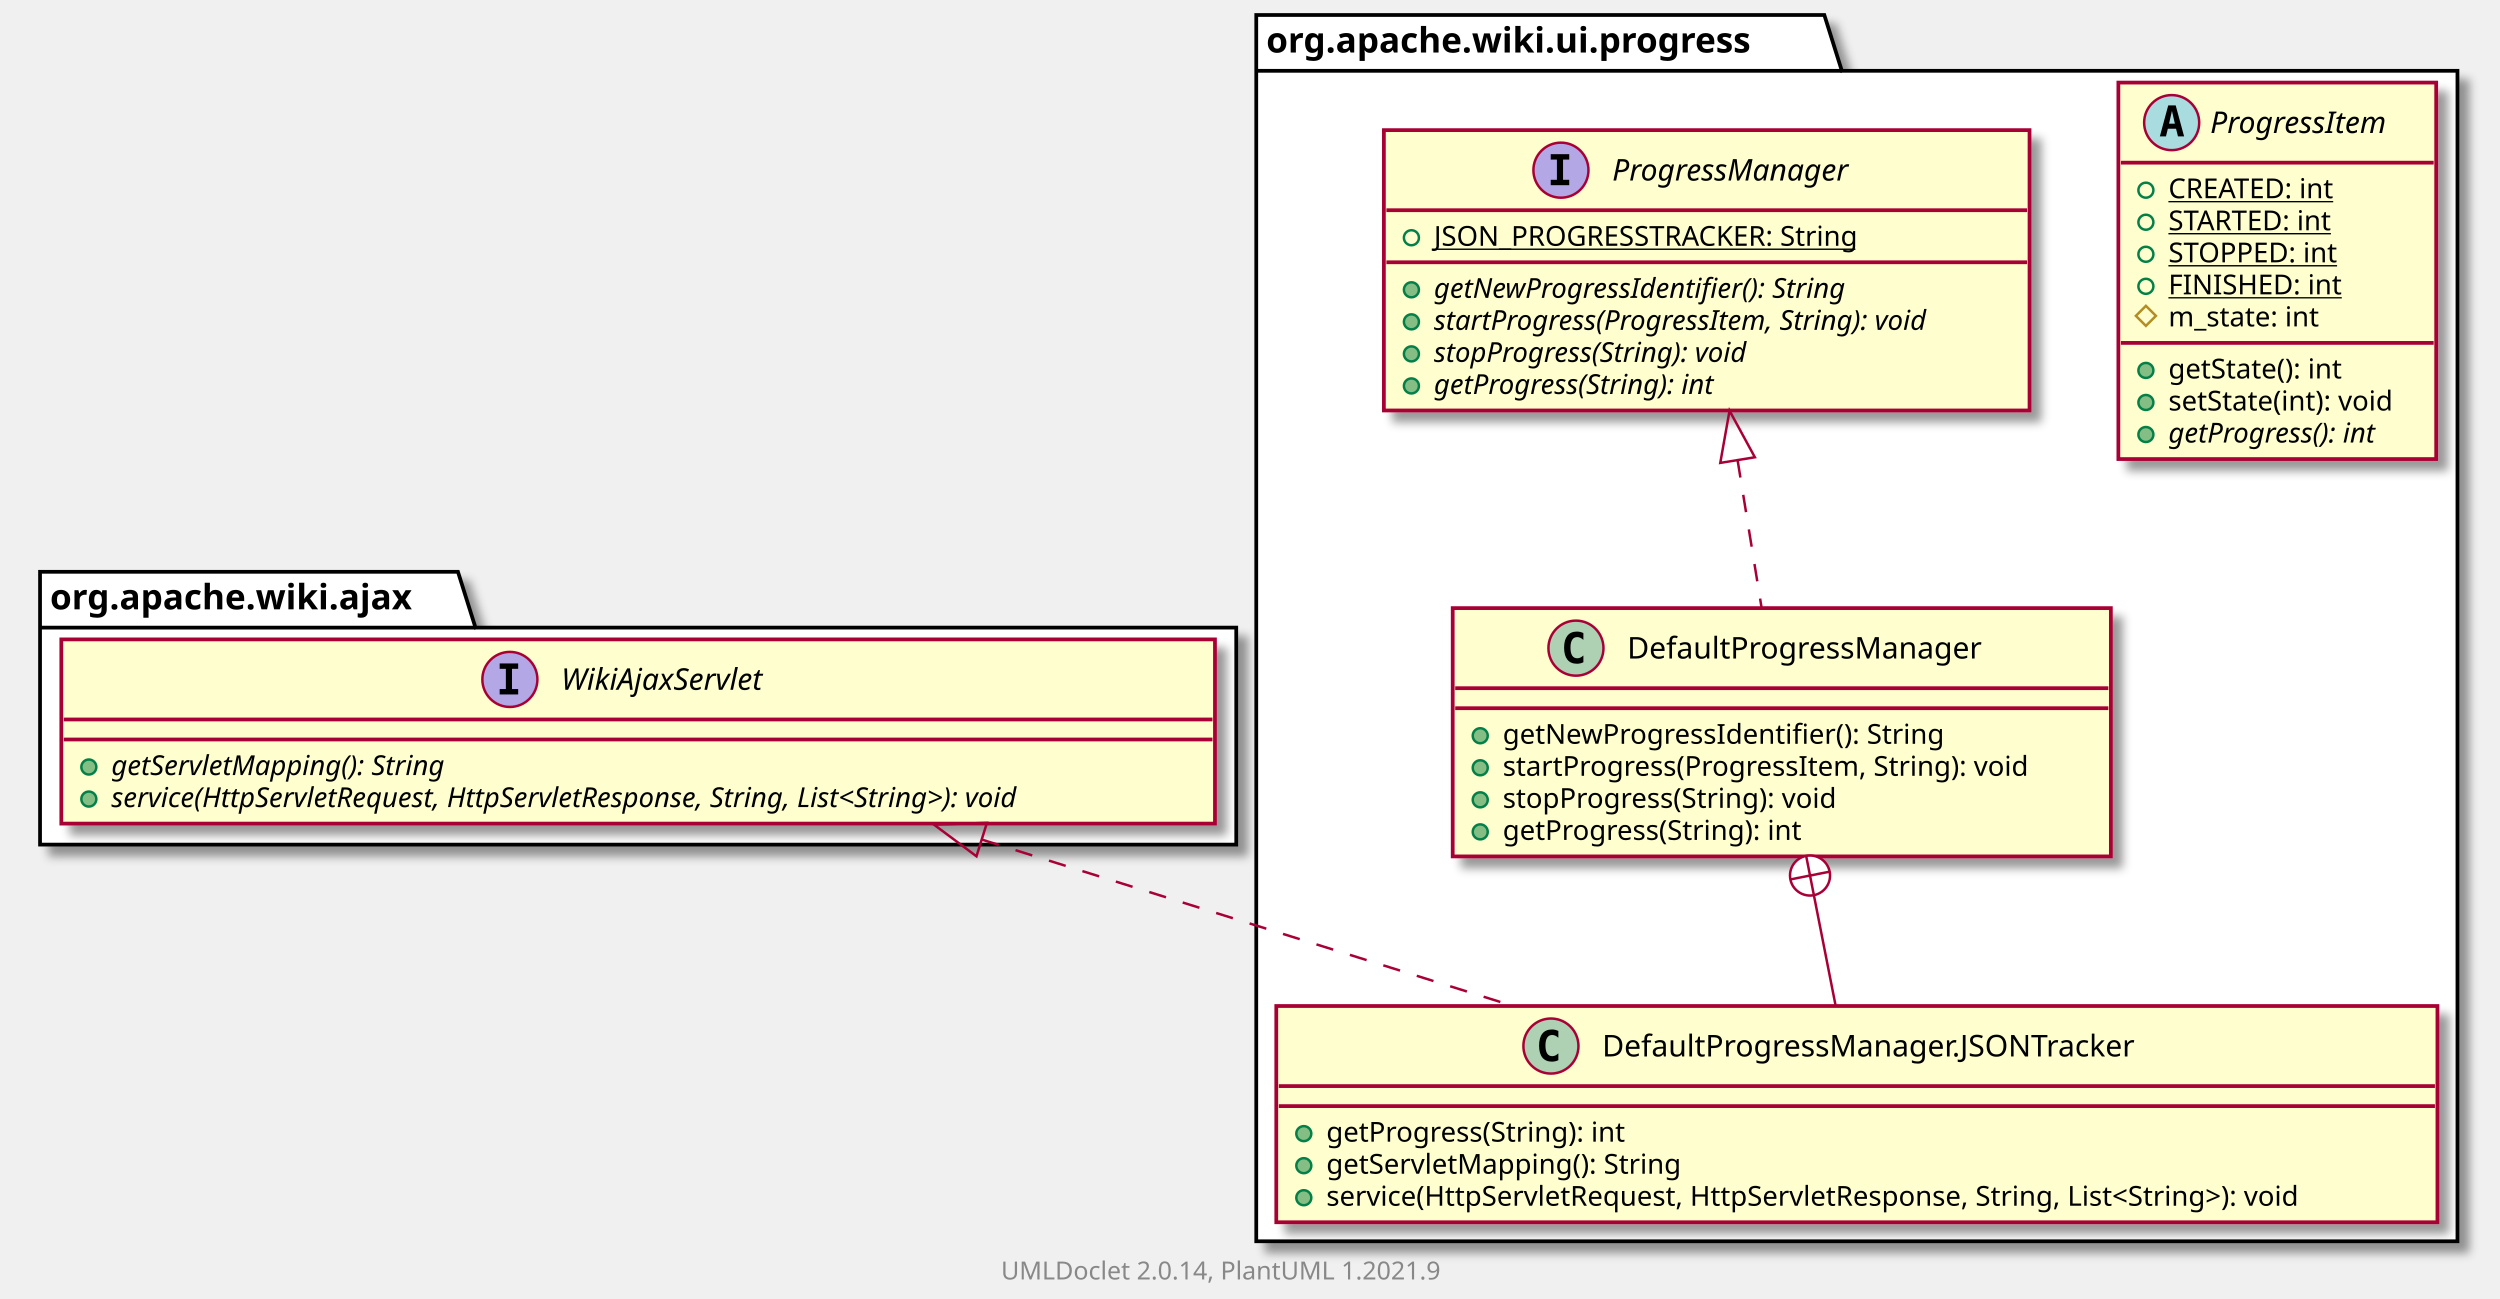
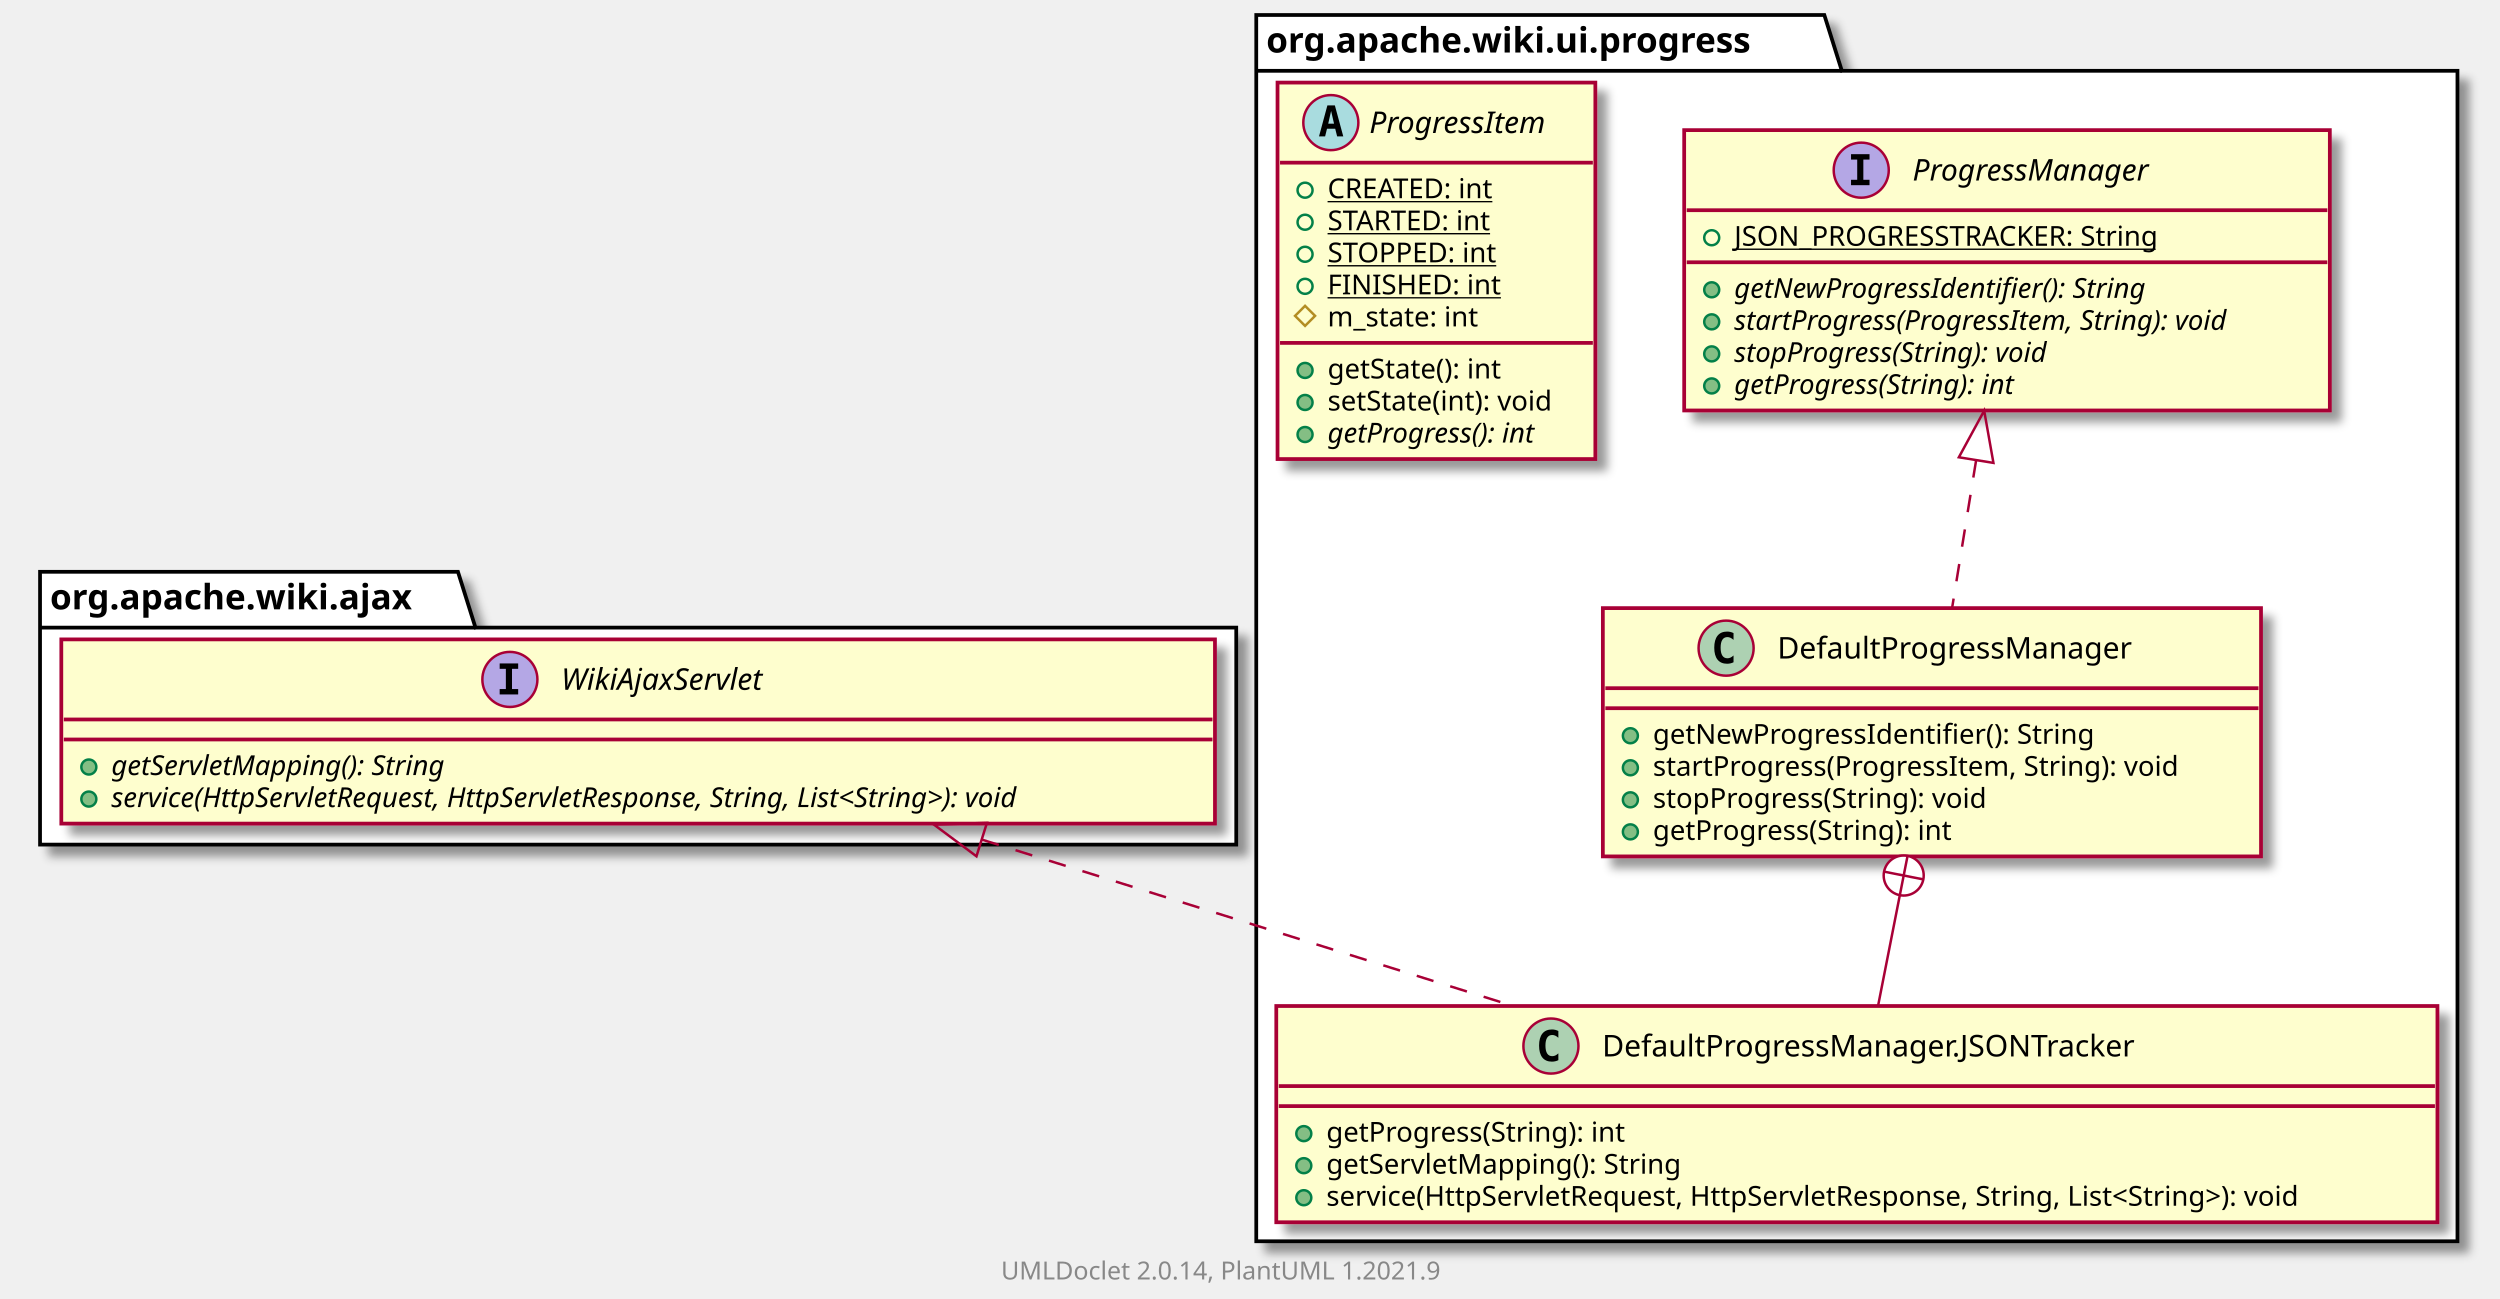
<svg xmlns="http://www.w3.org/2000/svg" xmlns:xlink="http://www.w3.org/1999/xlink" contentScriptType="application/ecmascript" contentStyleType="text/css" height="519px" preserveAspectRatio="none" style="width:999px;height:519px;background:#FFFFFF;" version="1.1" viewBox="0 0 999 519" width="999px" zoomAndPan="magnify">
  <defs>
-     <filter height="300%" id="f1nasutza9thtd" width="300%" x="-1" y="-1">
+     <filter height="300%" id="f2eg9i5rh2ygh" width="300%" x="-1" y="-1">
      <feGaussianBlur result="blurOut" stdDeviation="2.0" />
      <feColorMatrix in="blurOut" result="blurOut2" type="matrix" values="0 0 0 0 0 0 0 0 0 0 0 0 0 0 0 0 0 0 .4 0" />
      <feOffset dx="4.0" dy="4.0" in="blurOut2" result="blurOut3" />
      <feBlend in="SourceGraphic" in2="blurOut3" mode="normal" />
    </filter>
  </defs>
  <g>
-     <polygon fill="#FFFFFF" filter="url(#f1nasutza9thtd)" points="502,6,729,6,736,28.297,982,28.297,982,496,502,496,502,6" style="stroke:#000000;stroke-width:1.5;" />
+     <polygon fill="#FFFFFF" filter="url(#f2eg9i5rh2ygh)" points="502,6,729,6,736,28.297,982,28.297,982,496,502,496,502,6" style="stroke:#000000;stroke-width:1.5;" />
    <line style="stroke:#000000;stroke-width:1.5;" x1="502" x2="736" y1="28.297" y2="28.297" />
    <text fill="#000000" font-family="sans-serif" font-size="14" font-weight="bold" lengthAdjust="spacing" textLength="221" x="506" y="20.995">org.apache.wiki.ui.progress</text>
-     <polygon fill="#FFFFFF" filter="url(#f1nasutza9thtd)" points="16,228.5,183,228.5,190,250.797,494,250.797,494,337.5,16,337.5,16,228.5" style="stroke:#000000;stroke-width:1.5;" />
+     <polygon fill="#FFFFFF" filter="url(#f2eg9i5rh2ygh)" points="16,228.5,183,228.5,190,250.797,494,250.797,494,337.5,16,337.5,16,228.5" style="stroke:#000000;stroke-width:1.5;" />
    <line style="stroke:#000000;stroke-width:1.5;" x1="16" x2="190" y1="250.797" y2="250.797" />
    <text fill="#000000" font-family="sans-serif" font-size="14" font-weight="bold" lengthAdjust="spacing" textLength="161" x="20" y="243.495">org.apache.wiki.ajax</text>
    <a href="DefaultProgressManager.html" target="_top" title="DefaultProgressManager.html" xlink:actuate="onRequest" xlink:href="DefaultProgressManager.html" xlink:show="new" xlink:title="DefaultProgressManager.html" xlink:type="simple">
-       <rect codeLine="3" fill="#FEFECE" filter="url(#f1nasutza9thtd)" height="99.219" id="org.apache.wiki.ui.progress.DefaultProgressManager" style="stroke:#A80036;stroke-width:1.5;" width="263" x="580.5" y="243" />
-       <ellipse cx="629.75" cy="259" fill="#ADD1B2" rx="11" ry="11" style="stroke:#A80036;stroke-width:1.0;" />
-       <path d="M632.719,264.641 Q632.141,264.938 631.5,265.078 Q630.859,265.234 630.156,265.234 Q627.656,265.234 626.328,263.594 Q625.016,261.938 625.016,258.812 Q625.016,255.688 626.328,254.031 Q627.656,252.375 630.156,252.375 Q630.859,252.375 631.5,252.531 Q632.156,252.688 632.719,252.984 L632.719,255.703 Q632.094,255.125 631.5,254.859 Q630.906,254.578 630.281,254.578 Q628.938,254.578 628.25,255.656 Q627.562,256.719 627.562,258.812 Q627.562,260.906 628.25,261.984 Q628.938,263.047 630.281,263.047 Q630.906,263.047 631.5,262.781 Q632.094,262.5 632.719,261.922 L632.719,264.641 Z " fill="#000000" />
-       <text fill="#000000" font-family="sans-serif" font-size="12" lengthAdjust="spacing" textLength="156" x="650.25" y="263.154">DefaultProgressManager</text>
-       <line style="stroke:#A80036;stroke-width:1.5;" x1="581.5" x2="842.5" y1="275" y2="275" />
-       <line style="stroke:#A80036;stroke-width:1.5;" x1="581.5" x2="842.5" y1="283" y2="283" />
-       <ellipse cx="591.5" cy="294" fill="#84BE84" rx="3" ry="3" style="stroke:#038048;stroke-width:1.0;" />
-       <text fill="#000000" font-family="sans-serif" font-size="11" lengthAdjust="spacing" textLength="194" x="600.5" y="297.21">getNewProgressIdentifier(): String</text>
-       <ellipse cx="591.5" cy="306.805" fill="#84BE84" rx="3" ry="3" style="stroke:#038048;stroke-width:1.0;" />
-       <text fill="#000000" font-family="sans-serif" font-size="11" lengthAdjust="spacing" textLength="237" x="600.5" y="310.015">startProgress(ProgressItem, String): void</text>
-       <ellipse cx="591.5" cy="319.609" fill="#84BE84" rx="3" ry="3" style="stroke:#038048;stroke-width:1.0;" />
-       <text fill="#000000" font-family="sans-serif" font-size="11" lengthAdjust="spacing" textLength="150" x="600.5" y="322.82">stopProgress(String): void</text>
-       <ellipse cx="591.5" cy="332.414" fill="#84BE84" rx="3" ry="3" style="stroke:#038048;stroke-width:1.0;" />
-       <text fill="#000000" font-family="sans-serif" font-size="11" lengthAdjust="spacing" textLength="134" x="600.5" y="335.625">getProgress(String): int</text>
+       <rect codeLine="3" fill="#FEFECE" filter="url(#f2eg9i5rh2ygh)" height="99.219" id="org.apache.wiki.ui.progress.DefaultProgressManager" style="stroke:#A80036;stroke-width:1.5;" width="263" x="640.5" y="243" />
+       <ellipse cx="689.75" cy="259" fill="#ADD1B2" rx="11" ry="11" style="stroke:#A80036;stroke-width:1.0;" />
+       <path d="M692.719,264.641 Q692.141,264.938 691.5,265.078 Q690.859,265.234 690.156,265.234 Q687.656,265.234 686.328,263.594 Q685.016,261.938 685.016,258.812 Q685.016,255.688 686.328,254.031 Q687.656,252.375 690.156,252.375 Q690.859,252.375 691.5,252.531 Q692.156,252.688 692.719,252.984 L692.719,255.703 Q692.094,255.125 691.5,254.859 Q690.906,254.578 690.281,254.578 Q688.938,254.578 688.25,255.656 Q687.562,256.719 687.562,258.812 Q687.562,260.906 688.25,261.984 Q688.938,263.047 690.281,263.047 Q690.906,263.047 691.5,262.781 Q692.094,262.5 692.719,261.922 L692.719,264.641 Z " fill="#000000" />
+       <text fill="#000000" font-family="sans-serif" font-size="12" lengthAdjust="spacing" textLength="156" x="710.25" y="263.154">DefaultProgressManager</text>
+       <line style="stroke:#A80036;stroke-width:1.5;" x1="641.5" x2="902.5" y1="275" y2="275" />
+       <line style="stroke:#A80036;stroke-width:1.5;" x1="641.5" x2="902.5" y1="283" y2="283" />
+       <ellipse cx="651.5" cy="294" fill="#84BE84" rx="3" ry="3" style="stroke:#038048;stroke-width:1.0;" />
+       <text fill="#000000" font-family="sans-serif" font-size="11" lengthAdjust="spacing" textLength="194" x="660.5" y="297.21">getNewProgressIdentifier(): String</text>
+       <ellipse cx="651.5" cy="306.805" fill="#84BE84" rx="3" ry="3" style="stroke:#038048;stroke-width:1.0;" />
+       <text fill="#000000" font-family="sans-serif" font-size="11" lengthAdjust="spacing" textLength="237" x="660.5" y="310.015">startProgress(ProgressItem, String): void</text>
+       <ellipse cx="651.5" cy="319.609" fill="#84BE84" rx="3" ry="3" style="stroke:#038048;stroke-width:1.0;" />
+       <text fill="#000000" font-family="sans-serif" font-size="11" lengthAdjust="spacing" textLength="150" x="660.5" y="322.82">stopProgress(String): void</text>
+       <ellipse cx="651.5" cy="332.414" fill="#84BE84" rx="3" ry="3" style="stroke:#038048;stroke-width:1.0;" />
+       <text fill="#000000" font-family="sans-serif" font-size="11" lengthAdjust="spacing" textLength="134" x="660.5" y="335.625">getProgress(String): int</text>
    </a>
    <a href="DefaultProgressManager.JSONTracker.html" target="_top" title="DefaultProgressManager.JSONTracker.html" xlink:actuate="onRequest" xlink:href="DefaultProgressManager.JSONTracker.html" xlink:show="new" xlink:title="DefaultProgressManager.JSONTracker.html" xlink:type="simple">
-       <rect codeLine="10" fill="#FEFECE" filter="url(#f1nasutza9thtd)" height="86.414" id="org.apache.wiki.ui.progress.DefaultProgressManager.JSONTracker" style="stroke:#A80036;stroke-width:1.5;" width="464" x="510" y="402" />
+       <rect codeLine="10" fill="#FEFECE" filter="url(#f2eg9i5rh2ygh)" height="86.414" id="org.apache.wiki.ui.progress.DefaultProgressManager.JSONTracker" style="stroke:#A80036;stroke-width:1.5;" width="464" x="510" y="402" />
      <ellipse cx="619.75" cy="418" fill="#ADD1B2" rx="11" ry="11" style="stroke:#A80036;stroke-width:1.0;" />
      <path d="M622.719,423.641 Q622.141,423.938 621.5,424.078 Q620.859,424.234 620.156,424.234 Q617.656,424.234 616.328,422.594 Q615.016,420.938 615.016,417.812 Q615.016,414.688 616.328,413.031 Q617.656,411.375 620.156,411.375 Q620.859,411.375 621.5,411.531 Q622.156,411.688 622.719,411.984 L622.719,414.703 Q622.094,414.125 621.5,413.859 Q620.906,413.578 620.281,413.578 Q618.938,413.578 618.25,414.656 Q617.562,415.719 617.562,417.812 Q617.562,419.906 618.25,420.984 Q618.938,422.047 620.281,422.047 Q620.906,422.047 621.5,421.781 Q622.094,421.5 622.719,420.922 L622.719,423.641 Z " fill="#000000" />
      <text fill="#000000" font-family="sans-serif" font-size="12" lengthAdjust="spacing" textLength="236" x="640.25" y="422.154">DefaultProgressManager.JSONTracker</text>
      <line style="stroke:#A80036;stroke-width:1.5;" x1="511" x2="973" y1="434" y2="434" />
      <line style="stroke:#A80036;stroke-width:1.5;" x1="511" x2="973" y1="442" y2="442" />
      <ellipse cx="521" cy="453" fill="#84BE84" rx="3" ry="3" style="stroke:#038048;stroke-width:1.0;" />
      <text fill="#000000" font-family="sans-serif" font-size="11" lengthAdjust="spacing" textLength="134" x="530" y="456.21">getProgress(String): int</text>
      <ellipse cx="521" cy="465.805" fill="#84BE84" rx="3" ry="3" style="stroke:#038048;stroke-width:1.0;" />
      <text fill="#000000" font-family="sans-serif" font-size="11" lengthAdjust="spacing" textLength="155" x="530" y="469.015">getServletMapping(): String</text>
      <ellipse cx="521" cy="478.609" fill="#84BE84" rx="3" ry="3" style="stroke:#038048;stroke-width:1.0;" />
      <text fill="#000000" font-family="sans-serif" font-size="11" lengthAdjust="spacing" textLength="438" x="530" y="481.82">service(HttpServletRequest, HttpServletResponse, String, List&lt;String&gt;): void</text>
    </a>
+     <a href="ProgressManager.html" target="_top" title="ProgressManager.html" xlink:actuate="onRequest" xlink:href="ProgressManager.html" xlink:show="new" xlink:title="ProgressManager.html" xlink:type="simple">
+       <rect codeLine="16" fill="#FEFECE" filter="url(#f2eg9i5rh2ygh)" height="112.023" id="org.apache.wiki.ui.progress.ProgressManager" style="stroke:#A80036;stroke-width:1.5;" width="258" x="673" y="52" />
+       <ellipse cx="743.75" cy="68" fill="#B4A7E5" rx="11" ry="11" style="stroke:#A80036;stroke-width:1.0;" />
+       <path d="M739.672,63.766 L739.672,61.609 L747.062,61.609 L747.062,63.766 L744.594,63.766 L744.594,71.844 L747.062,71.844 L747.062,74 L739.672,74 L739.672,71.844 L742.141,71.844 L742.141,63.766 L739.672,63.766 Z " fill="#000000" />
+       <text fill="#000000" font-family="sans-serif" font-size="12" font-style="italic" lengthAdjust="spacing" textLength="108" x="764.25" y="72.154">ProgressManager</text>
+       <line style="stroke:#A80036;stroke-width:1.5;" x1="674" x2="930" y1="84" y2="84" />
+       <ellipse cx="684" cy="95" rx="3" ry="3" style="stroke:#038048;stroke-width:1.0;fill:none;" />
+       <text fill="#000000" font-family="sans-serif" font-size="11" lengthAdjust="spacing" text-decoration="underline" textLength="188" x="693" y="98.21">JSON_PROGRESSTRACKER: String</text>
+       <line style="stroke:#A80036;stroke-width:1.5;" x1="674" x2="930" y1="104.805" y2="104.805" />
+       <ellipse cx="684" cy="115.805" fill="#84BE84" rx="3" ry="3" style="stroke:#038048;stroke-width:1.0;" />
+       <text fill="#000000" font-family="sans-serif" font-size="11" font-style="italic" lengthAdjust="spacing" textLength="191" x="693" y="119.015">getNewProgressIdentifier(): String</text>
+       <ellipse cx="684" cy="128.609" fill="#84BE84" rx="3" ry="3" style="stroke:#038048;stroke-width:1.0;" />
+       <text fill="#000000" font-family="sans-serif" font-size="11" font-style="italic" lengthAdjust="spacing" textLength="232" x="693" y="131.82">startProgress(ProgressItem, String): void</text>
+       <ellipse cx="684" cy="141.414" fill="#84BE84" rx="3" ry="3" style="stroke:#038048;stroke-width:1.0;" />
+       <text fill="#000000" font-family="sans-serif" font-size="11" font-style="italic" lengthAdjust="spacing" textLength="147" x="693" y="144.625">stopProgress(String): void</text>
+       <ellipse cx="684" cy="154.219" fill="#84BE84" rx="3" ry="3" style="stroke:#038048;stroke-width:1.0;" />
+       <text fill="#000000" font-family="sans-serif" font-size="11" font-style="italic" lengthAdjust="spacing" textLength="131" x="693" y="157.429">getProgress(String): int</text>
+     </a>
    <a href="ProgressItem.html" target="_top" title="ProgressItem.html" xlink:actuate="onRequest" xlink:href="ProgressItem.html" xlink:show="new" xlink:title="ProgressItem.html" xlink:type="simple">
-       <rect codeLine="16" fill="#FEFECE" filter="url(#f1nasutza9thtd)" height="150.438" id="org.apache.wiki.ui.progress.ProgressItem" style="stroke:#A80036;stroke-width:1.5;" width="127" x="846.5" y="33" />
-       <ellipse cx="867.8" cy="49" fill="#A9DCDF" rx="11" ry="11" style="stroke:#A80036;stroke-width:1.0;" />
-       <path d="M867.909,44.344 L866.753,49.422 L869.081,49.422 L867.909,44.344 Z M866.425,42.109 L869.409,42.109 L872.769,54.5 L870.316,54.5 L869.55,51.438 L866.269,51.438 L865.519,54.5 L863.081,54.5 L866.425,42.109 Z " fill="#000000" />
-       <text fill="#000000" font-family="sans-serif" font-size="12" font-style="italic" lengthAdjust="spacing" textLength="81" x="883.2" y="53.154">ProgressItem</text>
-       <line style="stroke:#A80036;stroke-width:1.5;" x1="847.5" x2="972.5" y1="65" y2="65" />
-       <ellipse cx="857.5" cy="76" rx="3" ry="3" style="stroke:#038048;stroke-width:1.0;fill:none;" />
-       <text fill="#000000" font-family="sans-serif" font-size="11" lengthAdjust="spacing" text-decoration="underline" textLength="73" x="866.5" y="79.21">CREATED: int</text>
-       <ellipse cx="857.5" cy="88.805" rx="3" ry="3" style="stroke:#038048;stroke-width:1.0;fill:none;" />
-       <text fill="#000000" font-family="sans-serif" font-size="11" lengthAdjust="spacing" text-decoration="underline" textLength="73" x="866.5" y="92.015">STARTED: int</text>
-       <ellipse cx="857.5" cy="101.609" rx="3" ry="3" style="stroke:#038048;stroke-width:1.0;fill:none;" />
-       <text fill="#000000" font-family="sans-serif" font-size="11" lengthAdjust="spacing" text-decoration="underline" textLength="75" x="866.5" y="104.82">STOPPED: int</text>
-       <ellipse cx="857.5" cy="114.414" rx="3" ry="3" style="stroke:#038048;stroke-width:1.0;fill:none;" />
-       <text fill="#000000" font-family="sans-serif" font-size="11" lengthAdjust="spacing" text-decoration="underline" textLength="73" x="866.5" y="117.624">FINISHED: int</text>
-       <polygon fill="none" points="857.5,122.219,861.5,126.219,857.5,130.219,853.5,126.219" style="stroke:#B38D22;stroke-width:1.0;" />
-       <text fill="#000000" font-family="sans-serif" font-size="11" lengthAdjust="spacing" textLength="68" x="866.5" y="130.429">m_state: int</text>
-       <line style="stroke:#A80036;stroke-width:1.5;" x1="847.5" x2="972.5" y1="137.023" y2="137.023" />
-       <ellipse cx="857.5" cy="148.023" fill="#84BE84" rx="3" ry="3" style="stroke:#038048;stroke-width:1.0;" />
-       <text fill="#000000" font-family="sans-serif" font-size="11" lengthAdjust="spacing" textLength="78" x="866.5" y="151.234">getState(): int</text>
-       <ellipse cx="857.5" cy="160.828" fill="#84BE84" rx="3" ry="3" style="stroke:#038048;stroke-width:1.0;" />
-       <text fill="#000000" font-family="sans-serif" font-size="11" lengthAdjust="spacing" textLength="101" x="866.5" y="164.039">setState(int): void</text>
-       <ellipse cx="857.5" cy="173.633" fill="#84BE84" rx="3" ry="3" style="stroke:#038048;stroke-width:1.0;" />
-       <text fill="#000000" font-family="sans-serif" font-size="11" font-style="italic" lengthAdjust="spacing" textLength="98" x="866.5" y="176.843">getProgress(): int</text>
-     </a>
-     <a href="ProgressManager.html" target="_top" title="ProgressManager.html" xlink:actuate="onRequest" xlink:href="ProgressManager.html" xlink:show="new" xlink:title="ProgressManager.html" xlink:type="simple">
-       <rect codeLine="27" fill="#FEFECE" filter="url(#f1nasutza9thtd)" height="112.023" id="org.apache.wiki.ui.progress.ProgressManager" style="stroke:#A80036;stroke-width:1.5;" width="258" x="553" y="52" />
-       <ellipse cx="623.75" cy="68" fill="#B4A7E5" rx="11" ry="11" style="stroke:#A80036;stroke-width:1.0;" />
-       <path d="M619.672,63.766 L619.672,61.609 L627.062,61.609 L627.062,63.766 L624.594,63.766 L624.594,71.844 L627.062,71.844 L627.062,74 L619.672,74 L619.672,71.844 L622.141,71.844 L622.141,63.766 L619.672,63.766 Z " fill="#000000" />
-       <text fill="#000000" font-family="sans-serif" font-size="12" font-style="italic" lengthAdjust="spacing" textLength="108" x="644.25" y="72.154">ProgressManager</text>
-       <line style="stroke:#A80036;stroke-width:1.5;" x1="554" x2="810" y1="84" y2="84" />
-       <ellipse cx="564" cy="95" rx="3" ry="3" style="stroke:#038048;stroke-width:1.0;fill:none;" />
-       <text fill="#000000" font-family="sans-serif" font-size="11" lengthAdjust="spacing" text-decoration="underline" textLength="188" x="573" y="98.21">JSON_PROGRESSTRACKER: String</text>
-       <line style="stroke:#A80036;stroke-width:1.5;" x1="554" x2="810" y1="104.805" y2="104.805" />
-       <ellipse cx="564" cy="115.805" fill="#84BE84" rx="3" ry="3" style="stroke:#038048;stroke-width:1.0;" />
-       <text fill="#000000" font-family="sans-serif" font-size="11" font-style="italic" lengthAdjust="spacing" textLength="191" x="573" y="119.015">getNewProgressIdentifier(): String</text>
-       <ellipse cx="564" cy="128.609" fill="#84BE84" rx="3" ry="3" style="stroke:#038048;stroke-width:1.0;" />
-       <text fill="#000000" font-family="sans-serif" font-size="11" font-style="italic" lengthAdjust="spacing" textLength="232" x="573" y="131.82">startProgress(ProgressItem, String): void</text>
-       <ellipse cx="564" cy="141.414" fill="#84BE84" rx="3" ry="3" style="stroke:#038048;stroke-width:1.0;" />
-       <text fill="#000000" font-family="sans-serif" font-size="11" font-style="italic" lengthAdjust="spacing" textLength="147" x="573" y="144.625">stopProgress(String): void</text>
-       <ellipse cx="564" cy="154.219" fill="#84BE84" rx="3" ry="3" style="stroke:#038048;stroke-width:1.0;" />
-       <text fill="#000000" font-family="sans-serif" font-size="11" font-style="italic" lengthAdjust="spacing" textLength="131" x="573" y="157.429">getProgress(String): int</text>
+       <rect codeLine="24" fill="#FEFECE" filter="url(#f2eg9i5rh2ygh)" height="150.438" id="org.apache.wiki.ui.progress.ProgressItem" style="stroke:#A80036;stroke-width:1.5;" width="127" x="510.5" y="33" />
+       <ellipse cx="531.8" cy="49" fill="#A9DCDF" rx="11" ry="11" style="stroke:#A80036;stroke-width:1.0;" />
+       <path d="M531.909,44.344 L530.753,49.422 L533.081,49.422 L531.909,44.344 Z M530.425,42.109 L533.409,42.109 L536.769,54.5 L534.316,54.5 L533.55,51.438 L530.269,51.438 L529.519,54.5 L527.081,54.5 L530.425,42.109 Z " fill="#000000" />
+       <text fill="#000000" font-family="sans-serif" font-size="12" font-style="italic" lengthAdjust="spacing" textLength="81" x="547.2" y="53.154">ProgressItem</text>
+       <line style="stroke:#A80036;stroke-width:1.5;" x1="511.5" x2="636.5" y1="65" y2="65" />
+       <ellipse cx="521.5" cy="76" rx="3" ry="3" style="stroke:#038048;stroke-width:1.0;fill:none;" />
+       <text fill="#000000" font-family="sans-serif" font-size="11" lengthAdjust="spacing" text-decoration="underline" textLength="73" x="530.5" y="79.21">CREATED: int</text>
+       <ellipse cx="521.5" cy="88.805" rx="3" ry="3" style="stroke:#038048;stroke-width:1.0;fill:none;" />
+       <text fill="#000000" font-family="sans-serif" font-size="11" lengthAdjust="spacing" text-decoration="underline" textLength="73" x="530.5" y="92.015">STARTED: int</text>
+       <ellipse cx="521.5" cy="101.609" rx="3" ry="3" style="stroke:#038048;stroke-width:1.0;fill:none;" />
+       <text fill="#000000" font-family="sans-serif" font-size="11" lengthAdjust="spacing" text-decoration="underline" textLength="75" x="530.5" y="104.82">STOPPED: int</text>
+       <ellipse cx="521.5" cy="114.414" rx="3" ry="3" style="stroke:#038048;stroke-width:1.0;fill:none;" />
+       <text fill="#000000" font-family="sans-serif" font-size="11" lengthAdjust="spacing" text-decoration="underline" textLength="73" x="530.5" y="117.624">FINISHED: int</text>
+       <polygon fill="none" points="521.5,122.219,525.5,126.219,521.5,130.219,517.5,126.219" style="stroke:#B38D22;stroke-width:1.0;" />
+       <text fill="#000000" font-family="sans-serif" font-size="11" lengthAdjust="spacing" textLength="68" x="530.5" y="130.429">m_state: int</text>
+       <line style="stroke:#A80036;stroke-width:1.5;" x1="511.5" x2="636.5" y1="137.023" y2="137.023" />
+       <ellipse cx="521.5" cy="148.023" fill="#84BE84" rx="3" ry="3" style="stroke:#038048;stroke-width:1.0;" />
+       <text fill="#000000" font-family="sans-serif" font-size="11" lengthAdjust="spacing" textLength="78" x="530.5" y="151.234">getState(): int</text>
+       <ellipse cx="521.5" cy="160.828" fill="#84BE84" rx="3" ry="3" style="stroke:#038048;stroke-width:1.0;" />
+       <text fill="#000000" font-family="sans-serif" font-size="11" lengthAdjust="spacing" textLength="101" x="530.5" y="164.039">setState(int): void</text>
+       <ellipse cx="521.5" cy="173.633" fill="#84BE84" rx="3" ry="3" style="stroke:#038048;stroke-width:1.0;" />
+       <text fill="#000000" font-family="sans-serif" font-size="11" font-style="italic" lengthAdjust="spacing" textLength="98" x="530.5" y="176.843">getProgress(): int</text>
    </a>
    <a href="../../ajax/WikiAjaxServlet.html" target="_top" title="../../ajax/WikiAjaxServlet.html" xlink:actuate="onRequest" xlink:href="../../ajax/WikiAjaxServlet.html" xlink:show="new" xlink:title="../../ajax/WikiAjaxServlet.html" xlink:type="simple">
-       <rect codeLine="41" fill="#FEFECE" filter="url(#f1nasutza9thtd)" height="73.609" id="org.apache.wiki.ajax.WikiAjaxServlet" style="stroke:#A80036;stroke-width:1.5;" width="461" x="24.5" y="255.5" />
+       <rect codeLine="41" fill="#FEFECE" filter="url(#f2eg9i5rh2ygh)" height="73.609" id="org.apache.wiki.ajax.WikiAjaxServlet" style="stroke:#A80036;stroke-width:1.5;" width="461" x="24.5" y="255.5" />
      <ellipse cx="203.75" cy="271.5" fill="#B4A7E5" rx="11" ry="11" style="stroke:#A80036;stroke-width:1.0;" />
      <path d="M199.672,267.266 L199.672,265.109 L207.062,265.109 L207.062,267.266 L204.594,267.266 L204.594,275.344 L207.062,275.344 L207.062,277.5 L199.672,277.5 L199.672,275.344 L202.141,275.344 L202.141,267.266 L199.672,267.266 Z " fill="#000000" />
      <text fill="#000000" font-family="sans-serif" font-size="12" font-style="italic" lengthAdjust="spacing" textLength="94" x="224.25" y="275.654">WikiAjaxServlet</text>
      <line style="stroke:#A80036;stroke-width:1.5;" x1="25.5" x2="484.5" y1="287.5" y2="287.5" />
      <line style="stroke:#A80036;stroke-width:1.5;" x1="25.5" x2="484.5" y1="295.5" y2="295.5" />
      <ellipse cx="35.5" cy="306.5" fill="#84BE84" rx="3" ry="3" style="stroke:#038048;stroke-width:1.0;" />
      <text fill="#000000" font-family="sans-serif" font-size="11" font-style="italic" lengthAdjust="spacing" textLength="154" x="44.5" y="309.71">getServletMapping(): String</text>
      <ellipse cx="35.5" cy="319.305" fill="#84BE84" rx="3" ry="3" style="stroke:#038048;stroke-width:1.0;" />
      <text fill="#000000" font-family="sans-serif" font-size="11" font-style="italic" lengthAdjust="spacing" textLength="435" x="44.5" y="322.515">service(HttpServletRequest, HttpServletResponse, String, List&lt;String&gt;): void</text>
    </a>
-     <path codeLine="35" d="M694.344,183.916 C697.581,203.824 700.989,224.78 703.938,242.916 " fill="none" id="org.apache.wiki.ui.progress.ProgressManager-backto-org.apache.wiki.ui.progress.DefaultProgressManager" style="stroke:#A80036;stroke-width:1.0;stroke-dasharray:7.0,7.0;" />
-     <polygon fill="none" points="687.424,184.972,691.123,164.107,701.242,182.725,687.424,184.972" style="stroke:#A80036;stroke-width:1.0;" />
+     <path codeLine="35" d="M789.656,183.916 C786.419,203.824 783.011,224.78 780.062,242.916 " fill="none" id="org.apache.wiki.ui.progress.ProgressManager-backto-org.apache.wiki.ui.progress.DefaultProgressManager" style="stroke:#A80036;stroke-width:1.0;stroke-dasharray:7.0,7.0;" />
+     <polygon fill="none" points="782.758,182.725,792.877,164.107,796.576,184.972,782.758,182.725" style="stroke:#A80036;stroke-width:1.0;" />
    <path codeLine="36" d="M392.45,335.541 C458.831,356.328 538.279,381.207 604.647,401.989 " fill="none" id="org.apache.wiki.ajax.WikiAjaxServlet-backto-org.apache.wiki.ui.progress.DefaultProgressManager.JSONTracker" style="stroke:#A80036;stroke-width:1.0;stroke-dasharray:7.0,7.0;" />
    <polygon fill="none" points="390.194,342.17,373.2,329.513,394.378,328.81,390.194,342.17" style="stroke:#A80036;stroke-width:1.0;" />
-     <path codeLine="37" d="M724.667,356.892 C727.655,372.078 730.769,387.907 733.519,401.89 " fill="none" id="org.apache.wiki.ui.progress.DefaultProgressManager-backto-org.apache.wiki.ui.progress.DefaultProgressManager.JSONTracker" style="stroke:#A80036;stroke-width:1.0;" />
-     <ellipse cx="723.284" cy="349.862" fill="#FFFFFF" rx="8" ry="8" style="stroke:#A80036;stroke-width:1.0;" />
-     <line style="stroke:#A80036;stroke-width:1.0;" x1="724.829" x2="721.74" y1="357.712" y2="342.012" />
-     <line style="stroke:#A80036;stroke-width:1.0;" x1="715.435" x2="731.134" y1="351.406" y2="348.318" />
+     <path codeLine="37" d="M759.333,356.892 C756.345,372.078 753.231,387.907 750.481,401.89 " fill="none" id="org.apache.wiki.ui.progress.DefaultProgressManager-backto-org.apache.wiki.ui.progress.DefaultProgressManager.JSONTracker" style="stroke:#A80036;stroke-width:1.0;" />
+     <ellipse cx="760.716" cy="349.862" fill="#FFFFFF" rx="8" ry="8" style="stroke:#A80036;stroke-width:1.0;" />
+     <line style="stroke:#A80036;stroke-width:1.0;" x1="759.171" x2="762.26" y1="357.712" y2="342.012" />
+     <line style="stroke:#A80036;stroke-width:1.0;" x1="752.866" x2="768.565" y1="348.318" y2="351.406" />
    <text fill="#888888" font-family="sans-serif" font-size="10" lengthAdjust="spacing" textLength="186" x="400" y="511.282">UMLDoclet 2.0.14, PlantUML 1.2021.9</text>
  </g>
</svg>
